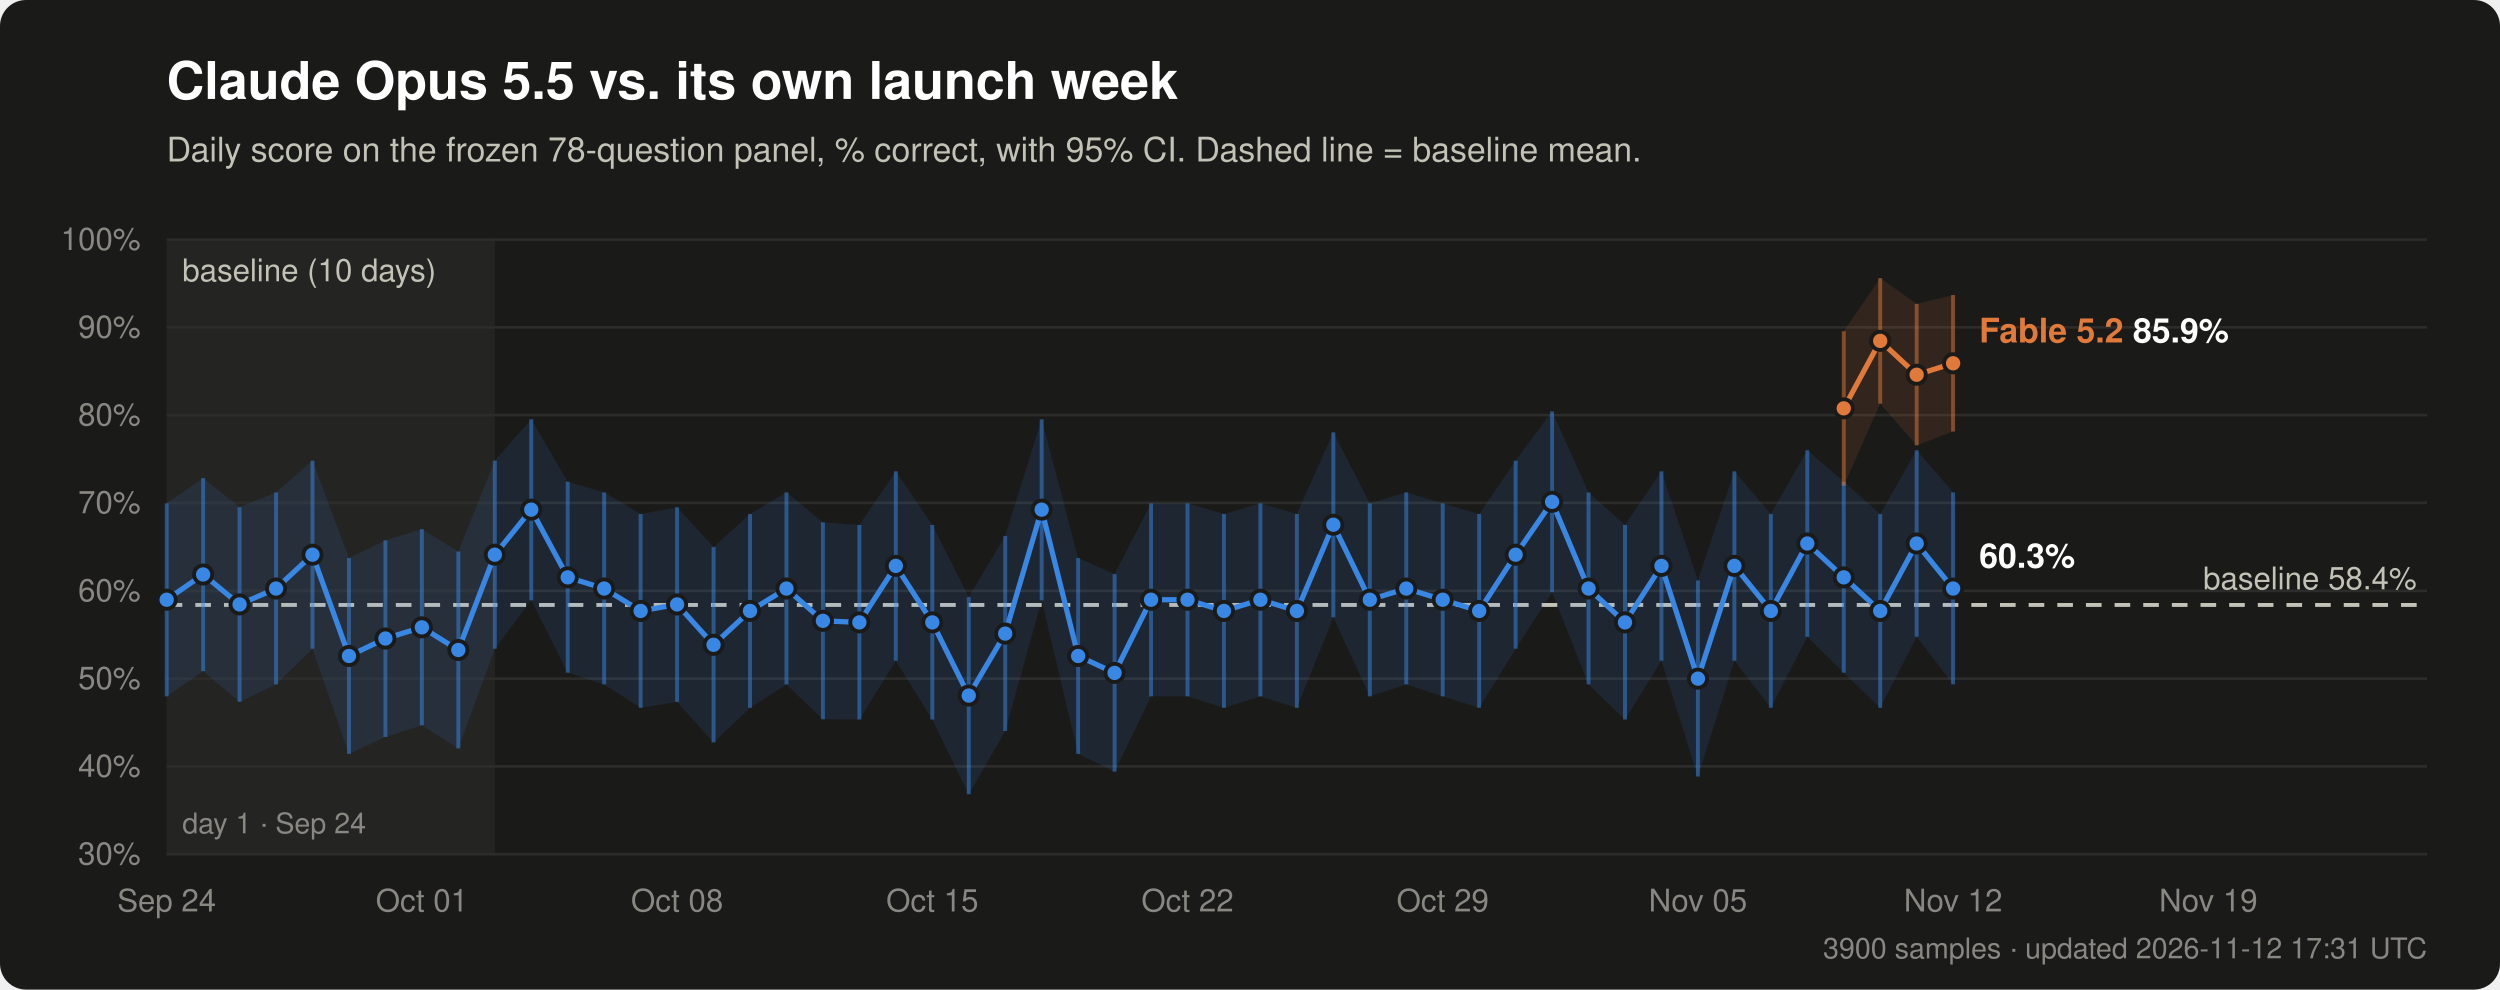
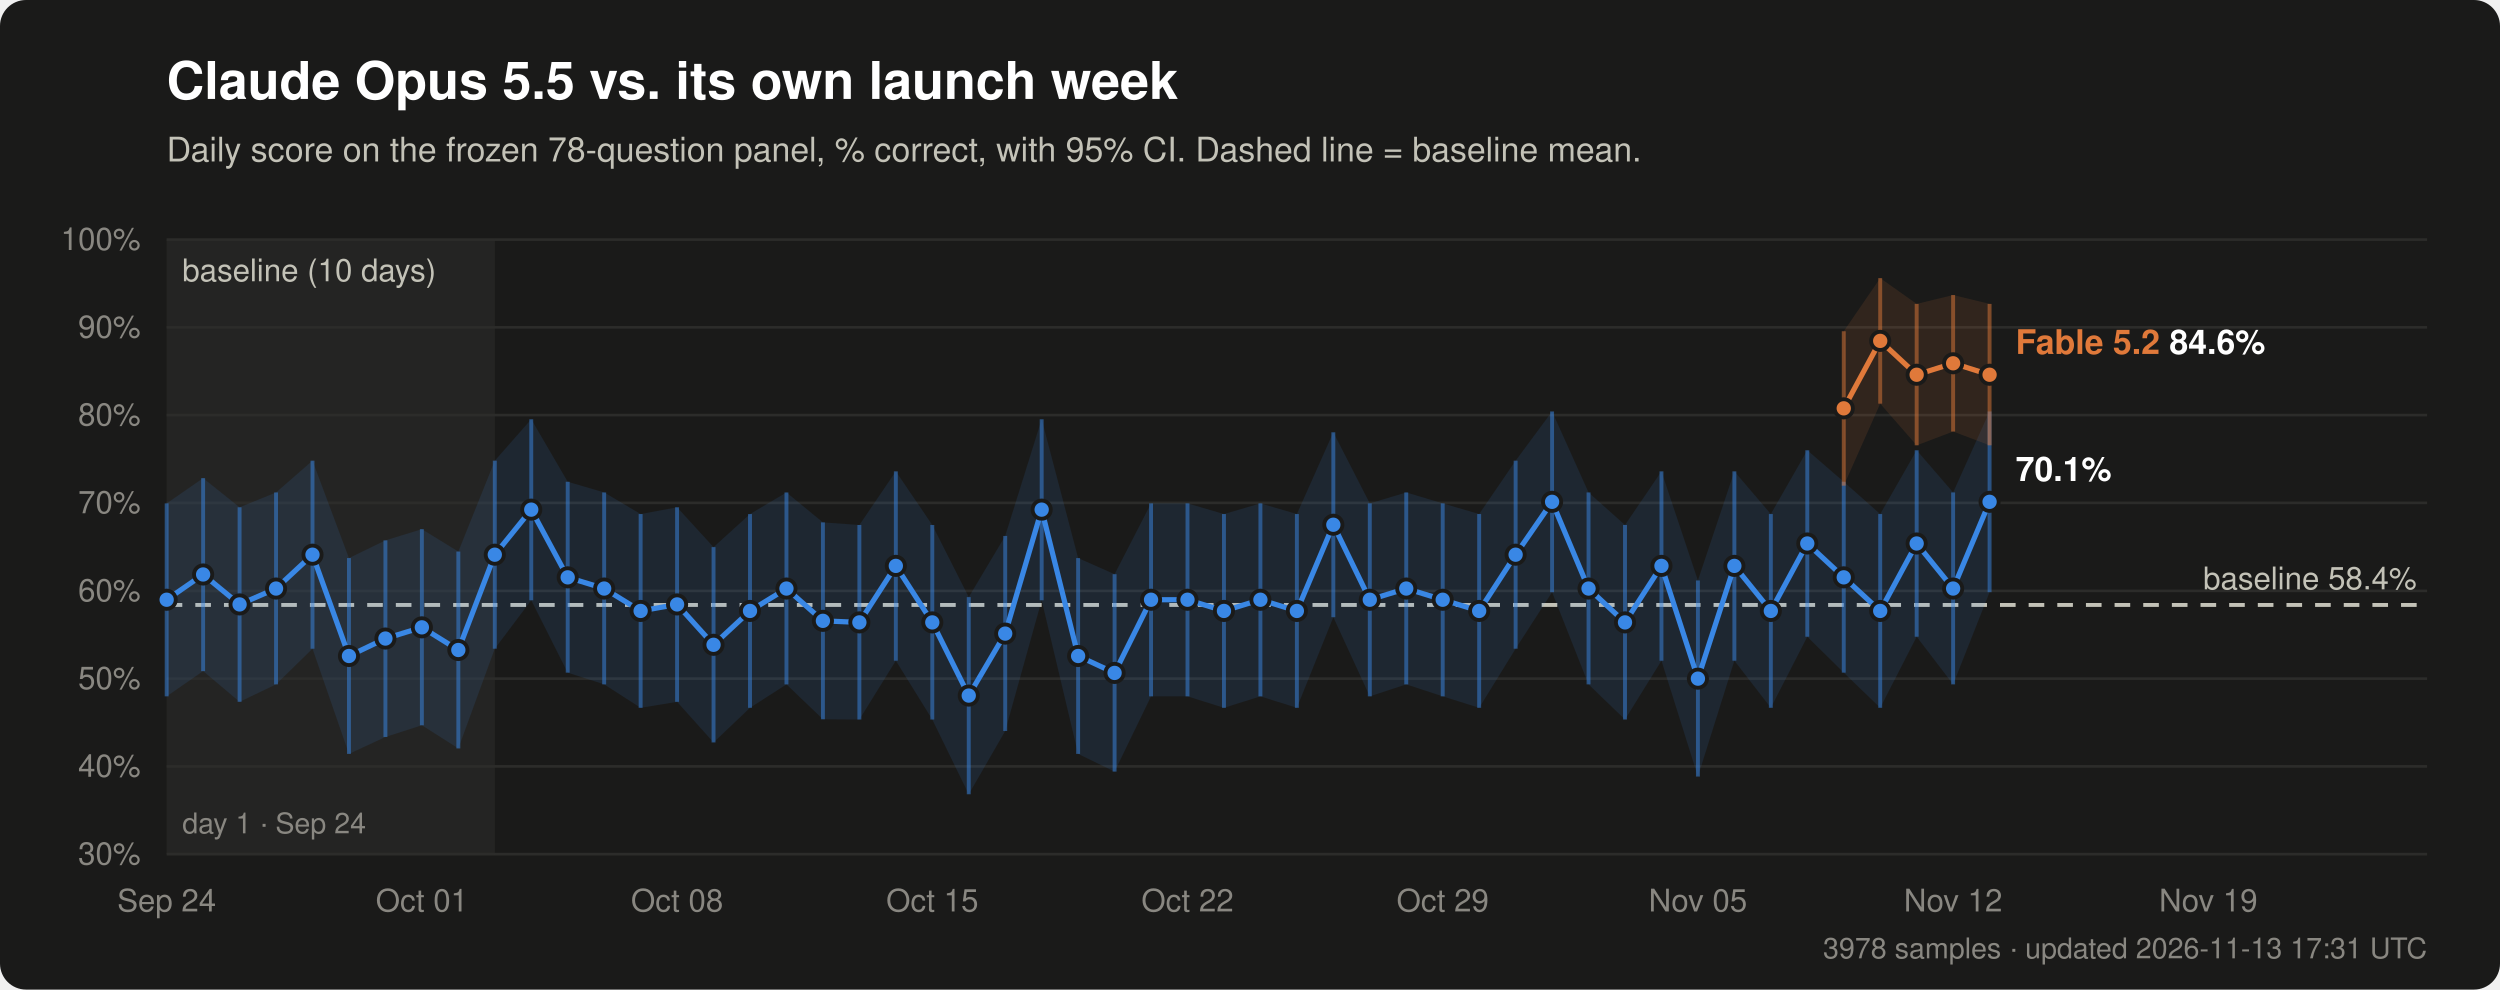
<svg xmlns="http://www.w3.org/2000/svg" width="960" height="380" viewBox="0 0 960 380" font-family="-apple-system, Segoe UI, Helvetica, Arial, sans-serif" role="img" aria-labelledby="t d">
  <rect width="960" height="380" rx="10" fill="#1a1a19" />
  <text x="64" y="38" fill="#ffffff" font-size="20" font-weight="600">Claude Opus 5.5 vs. its own launch week</text>
  <text x="64" y="62" fill="#c3c2b7" font-size="13">Daily score on the frozen 78-question panel, % correct, with 95% CI. Dashed line = baseline mean.</text>
  <line x1="64" y1="328.0" x2="932" y2="328.0" stroke="#2c2c2a" stroke-width="1" />
  <text x="54" y="332.0" text-anchor="end" fill="#898781" font-size="12">30%</text>
  <line x1="64" y1="294.3" x2="932" y2="294.3" stroke="#2c2c2a" stroke-width="1" />
  <text x="54" y="298.3" text-anchor="end" fill="#898781" font-size="12">40%</text>
  <line x1="64" y1="260.6" x2="932" y2="260.6" stroke="#2c2c2a" stroke-width="1" />
  <text x="54" y="264.6" text-anchor="end" fill="#898781" font-size="12">50%</text>
  <line x1="64" y1="226.9" x2="932" y2="226.9" stroke="#2c2c2a" stroke-width="1" />
  <text x="54" y="230.9" text-anchor="end" fill="#898781" font-size="12">60%</text>
  <line x1="64" y1="193.1" x2="932" y2="193.1" stroke="#2c2c2a" stroke-width="1" />
  <text x="54" y="197.1" text-anchor="end" fill="#898781" font-size="12">70%</text>
  <line x1="64" y1="159.4" x2="932" y2="159.4" stroke="#2c2c2a" stroke-width="1" />
  <text x="54" y="163.4" text-anchor="end" fill="#898781" font-size="12">80%</text>
  <line x1="64" y1="125.7" x2="932" y2="125.7" stroke="#2c2c2a" stroke-width="1" />
  <text x="54" y="129.7" text-anchor="end" fill="#898781" font-size="12">90%</text>
  <line x1="64" y1="92.0" x2="932" y2="92.0" stroke="#2c2c2a" stroke-width="1" />
  <text x="54" y="96.0" text-anchor="end" fill="#898781" font-size="12">100%</text>
  <rect x="64.0" y="92" width="126.0" height="236" fill="#2c2c2a" opacity="0.6" />
  <text x="70.0" y="108" fill="#c3c2b7" font-size="12">baseline (10 days)</text>
  <text x="70.0" y="320" fill="#898781" font-size="11">day 1 · Sep 24</text>
  <text x="64.0" y="350" text-anchor="middle" fill="#898781" font-size="12">Sep 24</text>
  <text x="162.0" y="350" text-anchor="middle" fill="#898781" font-size="12">Oct 01</text>
  <text x="260.0" y="350" text-anchor="middle" fill="#898781" font-size="12">Oct 08</text>
  <text x="358.0" y="350" text-anchor="middle" fill="#898781" font-size="12">Oct 15</text>
  <text x="456.0" y="350" text-anchor="middle" fill="#898781" font-size="12">Oct 22</text>
  <text x="554.0" y="350" text-anchor="middle" fill="#898781" font-size="12">Oct 29</text>
  <text x="652.0" y="350" text-anchor="middle" fill="#898781" font-size="12">Nov 05</text>
  <text x="750.0" y="350" text-anchor="middle" fill="#898781" font-size="12">Nov 12</text>
  <text x="848.0" y="350" text-anchor="middle" fill="#898781" font-size="12">Nov 19</text>
  <line x1="64" y1="232.3" x2="932" y2="232.3" stroke="#c3c2b7" stroke-width="1.5" stroke-dasharray="6 5" />
  <text x="928" y="226.3" text-anchor="end" fill="#c3c2b7" font-size="12">baseline 58.4%</text>
-   <path d="M64.0,193.3 L78.0,183.6 L92.0,194.8 L106.0,189.1 L120.0,176.9 L134.0,214.3 L148.0,207.5 L162.0,203.2 L176.0,211.8 L190.0,176.9 L204.0,161.0 L218.0,185.0 L232.0,189.1 L246.0,197.4 L260.0,194.8 L274.0,210.1 L288.0,197.4 L302.0,189.1 L316.0,200.6 L330.0,201.6 L344.0,181.0 L358.0,201.6 L372.0,229.3 L386.0,205.8 L400.0,161.0 L414.0,214.3 L428.0,220.5 L442.0,193.3 L456.0,193.3 L470.0,197.4 L484.0,193.3 L498.0,197.4 L512.0,166.0 L526.0,193.3 L540.0,189.1 L554.0,193.3 L568.0,197.4 L582.0,176.9 L596.0,158.0 L610.0,189.1 L624.0,201.6 L638.0,181.0 L652.0,222.9 L666.0,181.0 L680.0,197.4 L694.0,172.9 L708.0,185.0 L722.0,197.4 L736.0,172.9 L750.0,189.1 L750.0,262.8 L736.0,244.5 L722.0,271.8 L708.0,258.3 L694.0,244.5 L680.0,271.8 L666.0,253.7 L652.0,298.2 L638.0,253.7 L624.0,276.3 L610.0,262.8 L596.0,227.4 L582.0,249.1 L568.0,271.8 L554.0,267.4 L540.0,262.8 L526.0,267.4 L512.0,237.0 L498.0,271.8 L484.0,267.4 L470.0,271.8 L456.0,267.4 L442.0,267.4 L428.0,296.3 L414.0,289.5 L400.0,230.5 L386.0,280.7 L372.0,305.0 L358.0,276.3 L344.0,253.7 L330.0,276.3 L316.0,276.2 L302.0,262.8 L288.0,271.8 L274.0,285.1 L260.0,269.5 L246.0,271.8 L232.0,262.8 L218.0,258.3 L204.0,230.5 L190.0,249.1 L176.0,287.4 L162.0,278.5 L148.0,283.0 L134.0,289.5 L120.0,249.1 L106.0,262.8 L92.0,269.5 L78.0,257.7 L64.0,267.4 Z" fill="#3987e5" opacity="0.12" />
-   <path d="M64.0,230.3 L78.0,220.6 L92.0,232.1 L106.0,226.0 L120.0,213.0 L134.0,251.9 L148.0,245.2 L162.0,240.9 L176.0,249.6 L190.0,213.0 L204.0,195.7 L218.0,221.7 L232.0,226.0 L246.0,234.6 L260.0,232.1 L274.0,247.6 L288.0,234.6 L302.0,226.0 L316.0,238.4 L330.0,239.0 L344.0,217.3 L358.0,239.0 L372.0,267.1 L386.0,243.3 L400.0,195.7 L414.0,251.9 L428.0,258.4 L442.0,230.3 L456.0,230.3 L470.0,234.6 L484.0,230.3 L498.0,234.6 L512.0,201.5 L526.0,230.3 L540.0,226.0 L554.0,230.3 L568.0,234.6 L582.0,213.0 L596.0,192.7 L610.0,226.0 L624.0,239.0 L638.0,217.3 L652.0,260.6 L666.0,217.3 L680.0,234.6 L694.0,208.7 L708.0,221.7 L722.0,234.6 L736.0,208.7 L750.0,226.0" fill="none" stroke="#3987e5" stroke-width="2" stroke-linejoin="round" stroke-linecap="round" />
+   <path d="M64.0,193.3 L78.0,183.6 L92.0,194.8 L106.0,189.1 L120.0,176.9 L134.0,214.3 L148.0,207.5 L162.0,203.2 L176.0,211.8 L190.0,176.9 L204.0,161.0 L218.0,185.0 L232.0,189.1 L246.0,197.4 L260.0,194.8 L274.0,210.1 L288.0,197.4 L302.0,189.1 L316.0,200.6 L330.0,201.6 L344.0,181.0 L358.0,201.6 L372.0,229.3 L386.0,205.8 L400.0,161.0 L414.0,214.3 L428.0,220.5 L442.0,193.3 L456.0,193.3 L470.0,197.4 L484.0,193.3 L498.0,197.4 L512.0,166.0 L526.0,193.3 L540.0,189.1 L554.0,193.3 L568.0,197.4 L582.0,176.9 L596.0,158.0 L610.0,189.1 L624.0,201.6 L638.0,181.0 L652.0,222.9 L666.0,181.0 L680.0,197.4 L694.0,172.9 L708.0,185.0 L722.0,197.4 L736.0,172.9 L750.0,189.1 L764.0,158.0 L764.0,227.4 L750.0,262.8 L736.0,244.5 L722.0,271.8 L708.0,258.3 L694.0,244.5 L680.0,271.8 L666.0,253.7 L652.0,298.2 L638.0,253.7 L624.0,276.3 L610.0,262.8 L596.0,227.4 L582.0,249.1 L568.0,271.8 L554.0,267.4 L540.0,262.8 L526.0,267.4 L512.0,237.0 L498.0,271.8 L484.0,267.4 L470.0,271.8 L456.0,267.4 L442.0,267.4 L428.0,296.3 L414.0,289.5 L400.0,230.5 L386.0,280.7 L372.0,305.0 L358.0,276.3 L344.0,253.7 L330.0,276.3 L316.0,276.2 L302.0,262.8 L288.0,271.8 L274.0,285.1 L260.0,269.5 L246.0,271.8 L232.0,262.8 L218.0,258.3 L204.0,230.5 L190.0,249.1 L176.0,287.4 L162.0,278.5 L148.0,283.0 L134.0,289.5 L120.0,249.1 L106.0,262.8 L92.0,269.5 L78.0,257.7 L64.0,267.4 Z" fill="#3987e5" opacity="0.12" />
+   <path d="M64.0,230.3 L78.0,220.6 L92.0,232.1 L106.0,226.0 L120.0,213.0 L134.0,251.9 L148.0,245.2 L162.0,240.9 L176.0,249.6 L190.0,213.0 L204.0,195.7 L218.0,221.7 L232.0,226.0 L246.0,234.6 L260.0,232.1 L274.0,247.6 L288.0,234.6 L302.0,226.0 L316.0,238.4 L330.0,239.0 L344.0,217.3 L358.0,239.0 L372.0,267.1 L386.0,243.3 L400.0,195.7 L414.0,251.9 L428.0,258.4 L442.0,230.3 L456.0,230.3 L470.0,234.6 L484.0,230.3 L498.0,234.6 L512.0,201.5 L526.0,230.3 L540.0,226.0 L554.0,230.3 L568.0,234.6 L582.0,213.0 L596.0,192.7 L610.0,226.0 L624.0,239.0 L638.0,217.3 L652.0,260.6 L666.0,217.3 L680.0,234.6 L694.0,208.7 L708.0,221.7 L722.0,234.6 L736.0,208.7 L750.0,226.0 L764.0,192.7" fill="none" stroke="#3987e5" stroke-width="2" stroke-linejoin="round" stroke-linecap="round" />
  <line x1="64.0" y1="267.4" x2="64.0" y2="193.3" stroke="#3987e5" stroke-width="1.5" opacity="0.5" />
  <circle cx="64.0" cy="230.3" r="3.5" fill="#3987e5" stroke="#1a1a19" stroke-width="1.5" />
  <line x1="78.0" y1="257.7" x2="78.0" y2="183.6" stroke="#3987e5" stroke-width="1.5" opacity="0.5" />
  <circle cx="78.0" cy="220.6" r="3.5" fill="#3987e5" stroke="#1a1a19" stroke-width="1.5" />
  <line x1="92.0" y1="269.5" x2="92.0" y2="194.8" stroke="#3987e5" stroke-width="1.5" opacity="0.5" />
  <circle cx="92.0" cy="232.1" r="3.5" fill="#3987e5" stroke="#1a1a19" stroke-width="1.5" />
  <line x1="106.0" y1="262.8" x2="106.0" y2="189.1" stroke="#3987e5" stroke-width="1.5" opacity="0.5" />
  <circle cx="106.0" cy="226.0" r="3.5" fill="#3987e5" stroke="#1a1a19" stroke-width="1.5" />
  <line x1="120.0" y1="249.1" x2="120.0" y2="176.9" stroke="#3987e5" stroke-width="1.5" opacity="0.5" />
  <circle cx="120.0" cy="213.0" r="3.5" fill="#3987e5" stroke="#1a1a19" stroke-width="1.5" />
  <line x1="134.0" y1="289.5" x2="134.0" y2="214.3" stroke="#3987e5" stroke-width="1.5" opacity="0.5" />
  <circle cx="134.0" cy="251.9" r="3.5" fill="#3987e5" stroke="#1a1a19" stroke-width="1.5" />
  <line x1="148.0" y1="283.0" x2="148.0" y2="207.5" stroke="#3987e5" stroke-width="1.5" opacity="0.5" />
  <circle cx="148.0" cy="245.2" r="3.5" fill="#3987e5" stroke="#1a1a19" stroke-width="1.5" />
  <line x1="162.0" y1="278.5" x2="162.0" y2="203.2" stroke="#3987e5" stroke-width="1.5" opacity="0.5" />
  <circle cx="162.0" cy="240.9" r="3.5" fill="#3987e5" stroke="#1a1a19" stroke-width="1.5" />
  <line x1="176.0" y1="287.4" x2="176.0" y2="211.8" stroke="#3987e5" stroke-width="1.5" opacity="0.5" />
  <circle cx="176.0" cy="249.6" r="3.5" fill="#3987e5" stroke="#1a1a19" stroke-width="1.5" />
  <line x1="190.0" y1="249.1" x2="190.0" y2="176.9" stroke="#3987e5" stroke-width="1.5" opacity="0.5" />
  <circle cx="190.0" cy="213.0" r="3.5" fill="#3987e5" stroke="#1a1a19" stroke-width="1.5" />
  <line x1="204.0" y1="230.5" x2="204.0" y2="161.0" stroke="#3987e5" stroke-width="1.5" opacity="0.5" />
  <circle cx="204.0" cy="195.7" r="3.5" fill="#3987e5" stroke="#1a1a19" stroke-width="1.5" />
  <line x1="218.0" y1="258.3" x2="218.0" y2="185.0" stroke="#3987e5" stroke-width="1.5" opacity="0.5" />
  <circle cx="218.0" cy="221.7" r="3.5" fill="#3987e5" stroke="#1a1a19" stroke-width="1.5" />
  <line x1="232.0" y1="262.8" x2="232.0" y2="189.1" stroke="#3987e5" stroke-width="1.5" opacity="0.5" />
  <circle cx="232.0" cy="226.0" r="3.5" fill="#3987e5" stroke="#1a1a19" stroke-width="1.5" />
  <line x1="246.0" y1="271.8" x2="246.0" y2="197.4" stroke="#3987e5" stroke-width="1.5" opacity="0.5" />
  <circle cx="246.0" cy="234.6" r="3.5" fill="#3987e5" stroke="#1a1a19" stroke-width="1.5" />
  <line x1="260.0" y1="269.5" x2="260.0" y2="194.8" stroke="#3987e5" stroke-width="1.5" opacity="0.5" />
  <circle cx="260.0" cy="232.1" r="3.5" fill="#3987e5" stroke="#1a1a19" stroke-width="1.5" />
  <line x1="274.0" y1="285.1" x2="274.0" y2="210.1" stroke="#3987e5" stroke-width="1.5" opacity="0.5" />
  <circle cx="274.0" cy="247.6" r="3.5" fill="#3987e5" stroke="#1a1a19" stroke-width="1.5" />
  <line x1="288.0" y1="271.8" x2="288.0" y2="197.4" stroke="#3987e5" stroke-width="1.5" opacity="0.5" />
  <circle cx="288.0" cy="234.6" r="3.5" fill="#3987e5" stroke="#1a1a19" stroke-width="1.5" />
  <line x1="302.0" y1="262.8" x2="302.0" y2="189.1" stroke="#3987e5" stroke-width="1.5" opacity="0.5" />
  <circle cx="302.0" cy="226.0" r="3.5" fill="#3987e5" stroke="#1a1a19" stroke-width="1.5" />
  <line x1="316.0" y1="276.2" x2="316.0" y2="200.6" stroke="#3987e5" stroke-width="1.5" opacity="0.5" />
  <circle cx="316.0" cy="238.4" r="3.5" fill="#3987e5" stroke="#1a1a19" stroke-width="1.5" />
  <line x1="330.0" y1="276.3" x2="330.0" y2="201.6" stroke="#3987e5" stroke-width="1.5" opacity="0.5" />
  <circle cx="330.0" cy="239.0" r="3.5" fill="#3987e5" stroke="#1a1a19" stroke-width="1.5" />
  <line x1="344.0" y1="253.7" x2="344.0" y2="181.0" stroke="#3987e5" stroke-width="1.5" opacity="0.5" />
  <circle cx="344.0" cy="217.3" r="3.5" fill="#3987e5" stroke="#1a1a19" stroke-width="1.5" />
  <line x1="358.0" y1="276.3" x2="358.0" y2="201.6" stroke="#3987e5" stroke-width="1.5" opacity="0.5" />
  <circle cx="358.0" cy="239.0" r="3.5" fill="#3987e5" stroke="#1a1a19" stroke-width="1.5" />
  <line x1="372.0" y1="305.0" x2="372.0" y2="229.3" stroke="#3987e5" stroke-width="1.5" opacity="0.5" />
  <circle cx="372.0" cy="267.1" r="3.5" fill="#3987e5" stroke="#1a1a19" stroke-width="1.5" />
  <line x1="386.0" y1="280.7" x2="386.0" y2="205.8" stroke="#3987e5" stroke-width="1.5" opacity="0.5" />
  <circle cx="386.0" cy="243.3" r="3.5" fill="#3987e5" stroke="#1a1a19" stroke-width="1.5" />
  <line x1="400.0" y1="230.5" x2="400.0" y2="161.0" stroke="#3987e5" stroke-width="1.5" opacity="0.5" />
  <circle cx="400.0" cy="195.7" r="3.5" fill="#3987e5" stroke="#1a1a19" stroke-width="1.5" />
  <line x1="414.0" y1="289.5" x2="414.0" y2="214.3" stroke="#3987e5" stroke-width="1.5" opacity="0.5" />
  <circle cx="414.0" cy="251.9" r="3.5" fill="#3987e5" stroke="#1a1a19" stroke-width="1.5" />
  <line x1="428.0" y1="296.3" x2="428.0" y2="220.5" stroke="#3987e5" stroke-width="1.5" opacity="0.5" />
  <circle cx="428.0" cy="258.4" r="3.5" fill="#3987e5" stroke="#1a1a19" stroke-width="1.5" />
  <line x1="442.0" y1="267.4" x2="442.0" y2="193.3" stroke="#3987e5" stroke-width="1.5" opacity="0.5" />
  <circle cx="442.0" cy="230.3" r="3.5" fill="#3987e5" stroke="#1a1a19" stroke-width="1.5" />
  <line x1="456.0" y1="267.4" x2="456.0" y2="193.3" stroke="#3987e5" stroke-width="1.5" opacity="0.5" />
  <circle cx="456.0" cy="230.3" r="3.5" fill="#3987e5" stroke="#1a1a19" stroke-width="1.5" />
  <line x1="470.0" y1="271.8" x2="470.0" y2="197.4" stroke="#3987e5" stroke-width="1.5" opacity="0.5" />
  <circle cx="470.0" cy="234.6" r="3.5" fill="#3987e5" stroke="#1a1a19" stroke-width="1.5" />
  <line x1="484.0" y1="267.4" x2="484.0" y2="193.3" stroke="#3987e5" stroke-width="1.5" opacity="0.5" />
  <circle cx="484.0" cy="230.3" r="3.5" fill="#3987e5" stroke="#1a1a19" stroke-width="1.5" />
  <line x1="498.0" y1="271.8" x2="498.0" y2="197.4" stroke="#3987e5" stroke-width="1.5" opacity="0.5" />
  <circle cx="498.0" cy="234.6" r="3.5" fill="#3987e5" stroke="#1a1a19" stroke-width="1.5" />
  <line x1="512.0" y1="237.0" x2="512.0" y2="166.0" stroke="#3987e5" stroke-width="1.5" opacity="0.5" />
  <circle cx="512.0" cy="201.5" r="3.5" fill="#3987e5" stroke="#1a1a19" stroke-width="1.5" />
  <line x1="526.0" y1="267.4" x2="526.0" y2="193.3" stroke="#3987e5" stroke-width="1.5" opacity="0.5" />
  <circle cx="526.0" cy="230.3" r="3.5" fill="#3987e5" stroke="#1a1a19" stroke-width="1.5" />
  <line x1="540.0" y1="262.8" x2="540.0" y2="189.1" stroke="#3987e5" stroke-width="1.5" opacity="0.5" />
  <circle cx="540.0" cy="226.0" r="3.5" fill="#3987e5" stroke="#1a1a19" stroke-width="1.5" />
  <line x1="554.0" y1="267.4" x2="554.0" y2="193.3" stroke="#3987e5" stroke-width="1.5" opacity="0.5" />
  <circle cx="554.0" cy="230.3" r="3.5" fill="#3987e5" stroke="#1a1a19" stroke-width="1.5" />
  <line x1="568.0" y1="271.8" x2="568.0" y2="197.4" stroke="#3987e5" stroke-width="1.5" opacity="0.5" />
  <circle cx="568.0" cy="234.6" r="3.5" fill="#3987e5" stroke="#1a1a19" stroke-width="1.5" />
  <line x1="582.0" y1="249.1" x2="582.0" y2="176.9" stroke="#3987e5" stroke-width="1.5" opacity="0.5" />
  <circle cx="582.0" cy="213.0" r="3.5" fill="#3987e5" stroke="#1a1a19" stroke-width="1.5" />
  <line x1="596.0" y1="227.4" x2="596.0" y2="158.0" stroke="#3987e5" stroke-width="1.5" opacity="0.5" />
  <circle cx="596.0" cy="192.7" r="3.5" fill="#3987e5" stroke="#1a1a19" stroke-width="1.5" />
  <line x1="610.0" y1="262.8" x2="610.0" y2="189.1" stroke="#3987e5" stroke-width="1.5" opacity="0.5" />
  <circle cx="610.0" cy="226.0" r="3.5" fill="#3987e5" stroke="#1a1a19" stroke-width="1.5" />
  <line x1="624.0" y1="276.3" x2="624.0" y2="201.6" stroke="#3987e5" stroke-width="1.5" opacity="0.5" />
  <circle cx="624.0" cy="239.0" r="3.5" fill="#3987e5" stroke="#1a1a19" stroke-width="1.5" />
  <line x1="638.0" y1="253.7" x2="638.0" y2="181.0" stroke="#3987e5" stroke-width="1.5" opacity="0.5" />
  <circle cx="638.0" cy="217.3" r="3.5" fill="#3987e5" stroke="#1a1a19" stroke-width="1.5" />
  <line x1="652.0" y1="298.2" x2="652.0" y2="222.9" stroke="#3987e5" stroke-width="1.5" opacity="0.5" />
  <circle cx="652.0" cy="260.6" r="3.5" fill="#3987e5" stroke="#1a1a19" stroke-width="1.5" />
  <line x1="666.0" y1="253.7" x2="666.0" y2="181.0" stroke="#3987e5" stroke-width="1.5" opacity="0.5" />
  <circle cx="666.0" cy="217.3" r="3.5" fill="#3987e5" stroke="#1a1a19" stroke-width="1.5" />
  <line x1="680.0" y1="271.8" x2="680.0" y2="197.4" stroke="#3987e5" stroke-width="1.5" opacity="0.5" />
  <circle cx="680.0" cy="234.6" r="3.5" fill="#3987e5" stroke="#1a1a19" stroke-width="1.5" />
  <line x1="694.0" y1="244.5" x2="694.0" y2="172.9" stroke="#3987e5" stroke-width="1.5" opacity="0.5" />
  <circle cx="694.0" cy="208.7" r="3.5" fill="#3987e5" stroke="#1a1a19" stroke-width="1.5" />
  <line x1="708.0" y1="258.3" x2="708.0" y2="185.0" stroke="#3987e5" stroke-width="1.5" opacity="0.5" />
  <circle cx="708.0" cy="221.7" r="3.5" fill="#3987e5" stroke="#1a1a19" stroke-width="1.5" />
  <line x1="722.0" y1="271.8" x2="722.0" y2="197.4" stroke="#3987e5" stroke-width="1.5" opacity="0.5" />
  <circle cx="722.0" cy="234.6" r="3.5" fill="#3987e5" stroke="#1a1a19" stroke-width="1.5" />
  <line x1="736.0" y1="244.5" x2="736.0" y2="172.9" stroke="#3987e5" stroke-width="1.5" opacity="0.5" />
  <circle cx="736.0" cy="208.7" r="3.5" fill="#3987e5" stroke="#1a1a19" stroke-width="1.5" />
  <line x1="750.0" y1="262.8" x2="750.0" y2="189.1" stroke="#3987e5" stroke-width="1.5" opacity="0.5" />
  <circle cx="750.0" cy="226.0" r="3.5" fill="#3987e5" stroke="#1a1a19" stroke-width="1.5" />
-   <text x="760.0" y="218.0" fill="#ffffff" font-size="13" font-weight="600">60.3%</text>
+   <line x1="764.0" y1="227.4" x2="764.0" y2="158.0" stroke="#3987e5" stroke-width="1.5" opacity="0.5" />
+   <circle cx="764.0" cy="192.7" r="3.5" fill="#3987e5" stroke="#1a1a19" stroke-width="1.5" />
+   <text x="774.0" y="184.7" fill="#ffffff" font-size="13" font-weight="600">70.1%</text>
  <clipPath id="plotarea-dark">
    <rect x="64" y="92" width="868" height="236" />
  </clipPath>
  <g clip-path="url(#plotarea-dark)">
-     <path d="M708.0,127.2 L722.0,106.8 L736.0,116.7 L750.0,113.3 L750.0,165.7 L736.0,171.0 L722.0,155.0 L708.0,186.5 Z" fill="#e0793a" opacity="0.12" />
-     <path d="M708.0,156.8 L722.0,130.9 L736.0,143.9 L750.0,139.5" fill="none" stroke="#e0793a" stroke-width="2" stroke-linejoin="round" stroke-linecap="round" />
+     <path d="M708.0,127.2 L722.0,106.8 L736.0,116.7 L750.0,113.3 L764.0,116.7 L764.0,171.0 L750.0,165.7 L736.0,171.0 L722.0,155.0 L708.0,186.5 Z" fill="#e0793a" opacity="0.12" />
+     <path d="M708.0,156.8 L722.0,130.9 L736.0,143.9 L750.0,139.5 L764.0,143.9" fill="none" stroke="#e0793a" stroke-width="2" stroke-linejoin="round" stroke-linecap="round" />
    <line x1="708.0" y1="186.5" x2="708.0" y2="127.2" stroke="#e0793a" stroke-width="1.5" opacity="0.5" />
    <circle cx="708.0" cy="156.8" r="3.5" fill="#e0793a" stroke="#1a1a19" stroke-width="1.5" />
    <line x1="722.0" y1="155.0" x2="722.0" y2="106.8" stroke="#e0793a" stroke-width="1.5" opacity="0.5" />
    <circle cx="722.0" cy="130.9" r="3.5" fill="#e0793a" stroke="#1a1a19" stroke-width="1.5" />
    <line x1="736.0" y1="171.0" x2="736.0" y2="116.7" stroke="#e0793a" stroke-width="1.5" opacity="0.5" />
    <circle cx="736.0" cy="143.9" r="3.5" fill="#e0793a" stroke="#1a1a19" stroke-width="1.5" />
    <line x1="750.0" y1="165.7" x2="750.0" y2="113.3" stroke="#e0793a" stroke-width="1.5" opacity="0.5" />
    <circle cx="750.0" cy="139.5" r="3.5" fill="#e0793a" stroke="#1a1a19" stroke-width="1.5" />
+     <line x1="764.0" y1="171.0" x2="764.0" y2="116.7" stroke="#e0793a" stroke-width="1.5" opacity="0.5" />
+     <circle cx="764.0" cy="143.9" r="3.5" fill="#e0793a" stroke="#1a1a19" stroke-width="1.5" />
  </g>
-   <text x="760.0" y="131.5" text-anchor="start" fill="#ffffff" font-size="13" font-weight="600">
-     <tspan fill="#e0793a">Fable 5.2</tspan> 85.9%</text>
-   <text x="932" y="368" text-anchor="end" fill="#898781" font-size="11">3900 samples · updated 2026-11-12 17:31 UTC</text>
+   <text x="774.0" y="135.9" text-anchor="start" fill="#ffffff" font-size="13" font-weight="600">
+     <tspan fill="#e0793a">Fable 5.2</tspan> 84.6%</text>
+   <text x="932" y="368" text-anchor="end" fill="#898781" font-size="11">3978 samples · updated 2026-11-13 17:31 UTC</text>
</svg>
